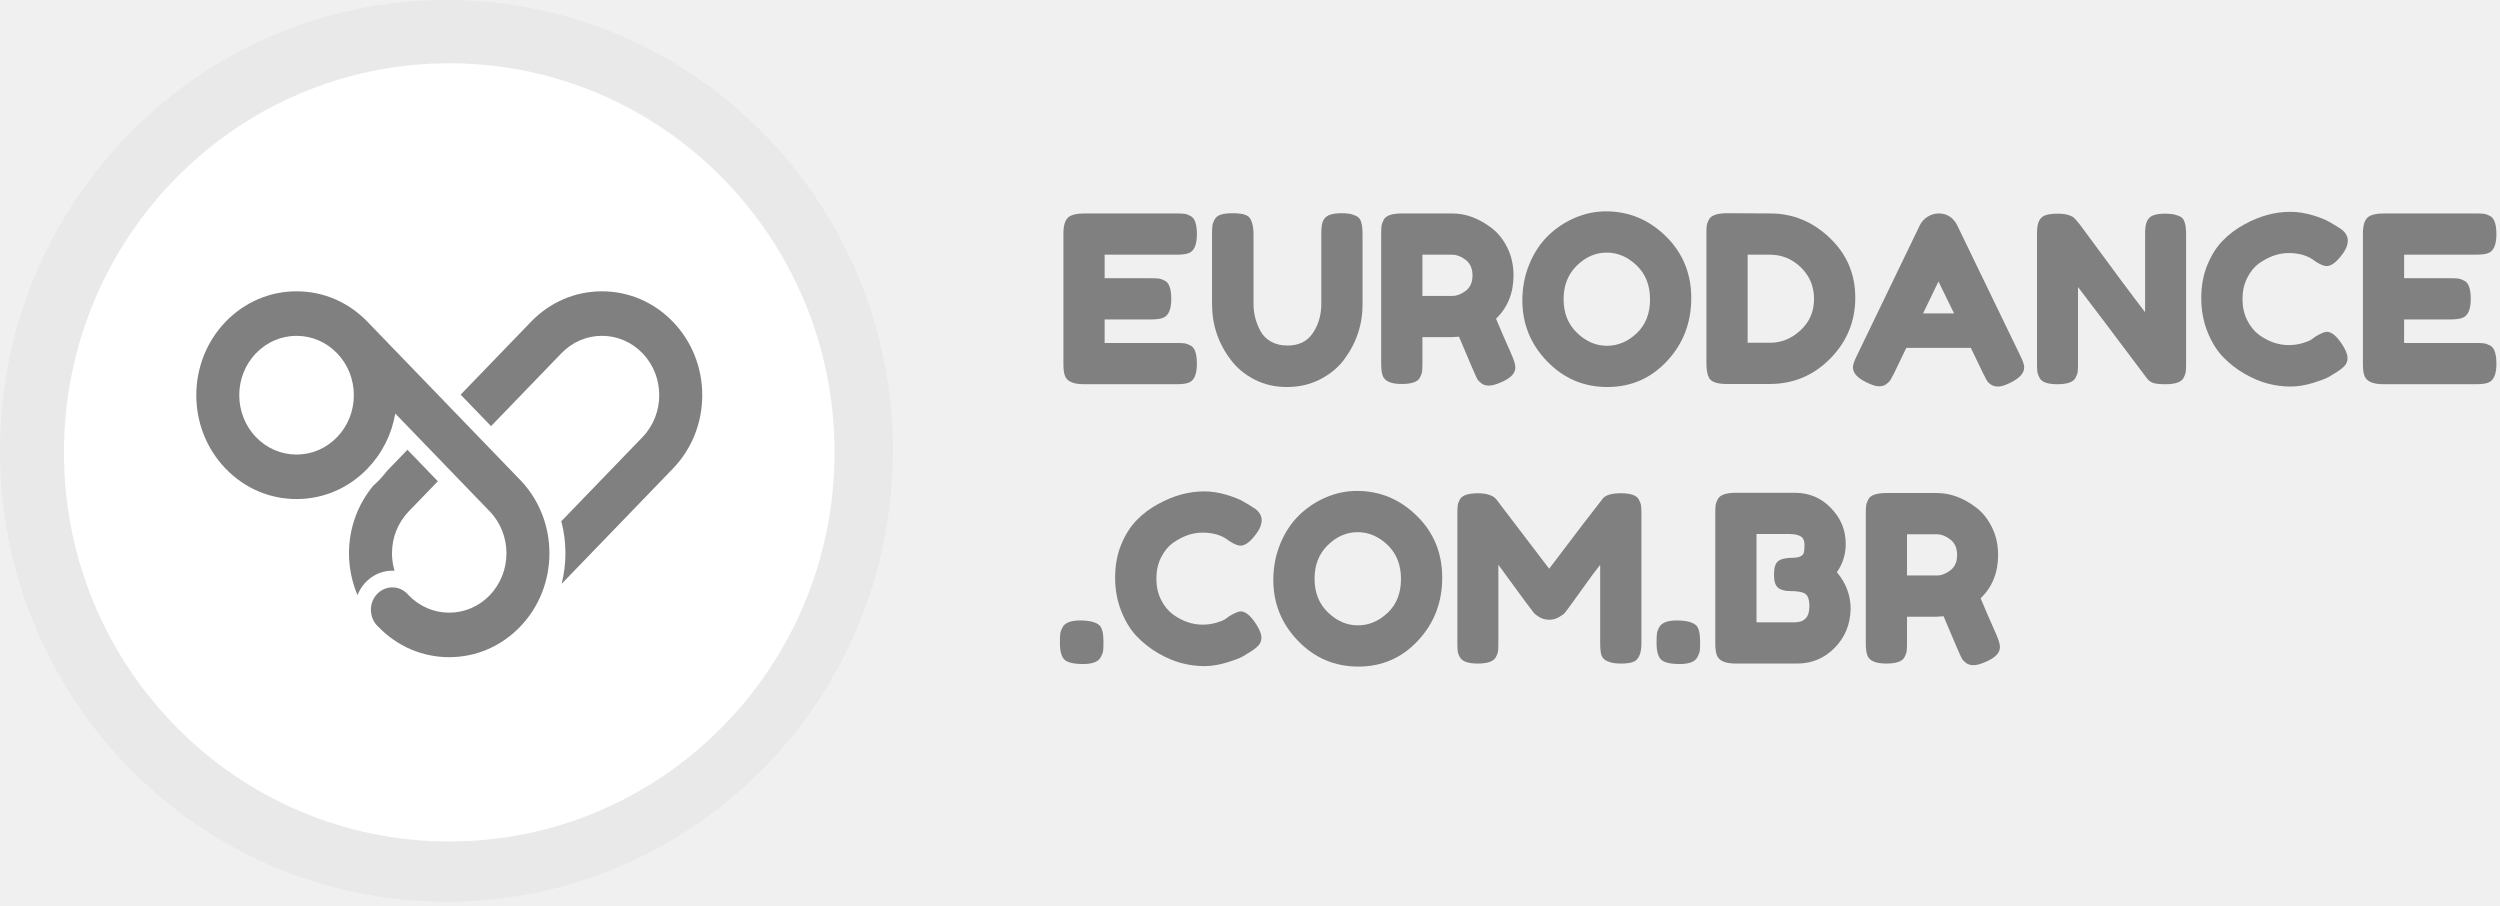
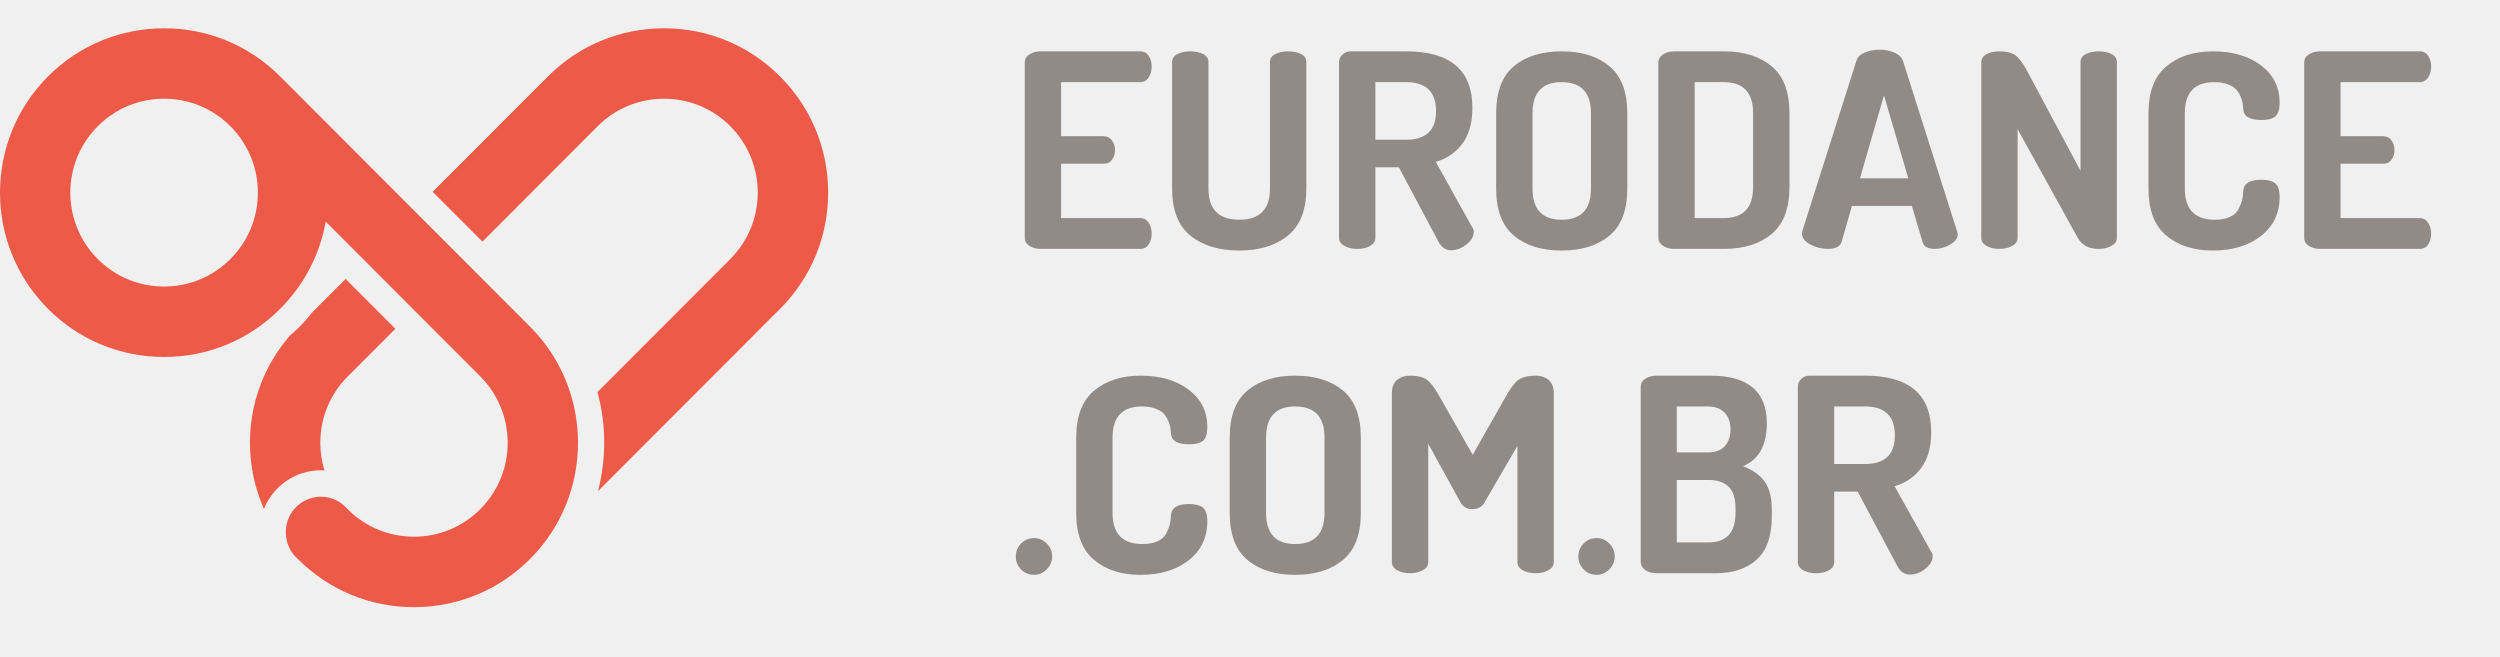
- <svg xmlns="http://www.w3.org/2000/svg" version="1.1" x="0px" y="0px" width="279px" height="101px" viewBox="0 0 279 101" enable-background="new 0 0 279 101" xml:space="preserve">
-   <defs>
- </defs>
-   <ellipse fill="#E9E9E9" cx="49.825" cy="50.319" rx="49.825" ry="50.318" />
-   <ellipse fill="#FFFFFF" cx="50.136" cy="50.486" rx="43" ry="43.425" />
-   <path fill="#808080" d="M75.093,35.906c-2.114-2.189-4.924-3.395-7.914-3.395c-2.99,0-5.801,1.206-7.915,3.395l-7.856,8.138  l3.393,3.513l7.856-8.137c1.208-1.251,2.813-1.941,4.523-1.941c1.707,0,3.314,0.689,4.521,1.941  c2.494,2.582,2.493,6.784-0.001,9.366l-9.059,9.385c0.604,2.282,0.615,4.695,0.04,6.984l12.412-12.855  c2.113-2.189,3.278-5.1,3.278-8.197C78.371,41.007,77.206,38.096,75.093,35.906z" />
-   <path fill="#808080" d="M44.029,63.701c-0.185-0.623-0.283-1.279-0.283-1.951c0-1.77,0.666-3.432,1.874-4.684l3.244-3.358  l-3.393-3.514l-2.263,2.343c-0.292,0.374-0.597,0.737-0.93,1.082c-0.196,0.203-0.406,0.387-0.613,0.575  c-1.751,2.103-2.716,4.75-2.717,7.556c0,1.635,0.333,3.213,0.951,4.666c0.622-1.597,2.13-2.728,3.892-2.728  C43.872,63.688,43.951,63.697,44.029,63.701z" />
-   <path fill="#808080" d="M41.007,35.907c-2.114-2.191-4.924-3.396-7.914-3.396s-5.8,1.205-7.913,3.395  c-4.364,4.52-4.364,11.875,0,16.395c2.113,2.19,4.925,3.395,7.913,3.395c2.99,0,5.8-1.206,7.914-3.395  c1.642-1.699,2.71-3.834,3.106-6.151l10.538,10.916c2.493,2.583,2.493,6.785,0,9.367c-1.207,1.252-2.813,1.94-4.521,1.94  c-1.704,0-3.307-0.687-4.514-1.933c-0.441-0.539-1.091-0.889-1.824-0.889c-1.325,0-2.399,1.113-2.399,2.485  c0,0.757,0.307,1.454,0.822,1.909c2.114,2.19,4.925,3.396,7.914,3.396h0.001c2.989,0,5.8-1.205,7.913-3.395  c4.365-4.52,4.365-11.875,0-16.395L41.007,35.907z M37.615,48.787c-1.208,1.252-2.813,1.941-4.522,1.941  c-1.708,0-3.313-0.689-4.521-1.941c-2.494-2.582-2.494-6.785,0-9.367c1.208-1.251,2.812-1.94,4.521-1.94s3.314,0.689,4.522,1.941  c1.208,1.251,1.873,2.914,1.873,4.683C39.488,45.873,38.824,47.536,37.615,48.787z" />
-   <path fill="#808080" d="M123.278,38.277h8.008c0.398,0,0.698,0.013,0.897,0.039s0.429,0.108,0.689,0.247  c0.468,0.243,0.702,0.919,0.702,2.028c0,1.213-0.321,1.924-0.962,2.132c-0.295,0.104-0.746,0.156-1.352,0.156h-10.296  c-1.213,0-1.924-0.329-2.132-0.988c-0.104-0.277-0.156-0.719-0.156-1.326V26.109c0-0.884,0.165-1.486,0.494-1.807  c0.329-0.32,0.953-0.481,1.872-0.481h10.244c0.398,0,0.698,0.013,0.897,0.039s0.429,0.108,0.689,0.247  c0.468,0.243,0.702,0.919,0.702,2.028c0,1.213-0.321,1.924-0.962,2.132c-0.295,0.104-0.746,0.156-1.352,0.156h-7.982v2.626h5.148  c0.398,0,0.697,0.013,0.897,0.039c0.199,0.026,0.429,0.108,0.689,0.247c0.468,0.243,0.702,0.919,0.702,2.028  c0,1.213-0.33,1.924-0.988,2.132c-0.295,0.104-0.745,0.156-1.352,0.156h-5.096V38.277z" />
-   <path fill="#808080" d="M147.718,24.523c0.173-0.277,0.424-0.468,0.754-0.572c0.329-0.104,0.741-0.156,1.235-0.156  s0.888,0.043,1.183,0.13c0.294,0.087,0.52,0.191,0.676,0.312c0.156,0.122,0.269,0.304,0.338,0.546  c0.104,0.295,0.156,0.746,0.156,1.352v7.852c0,2.288-0.711,4.368-2.132,6.24c-0.693,0.884-1.586,1.599-2.678,2.145  c-1.092,0.546-2.301,0.819-3.627,0.819c-1.326,0-2.531-0.277-3.614-0.832c-1.083-0.555-1.963-1.283-2.639-2.184  c-1.404-1.837-2.106-3.917-2.106-6.24v-7.826c0-0.416,0.013-0.724,0.039-0.923s0.108-0.429,0.247-0.689  c0.138-0.26,0.373-0.442,0.702-0.546s0.771-0.156,1.326-0.156c0.555,0,0.997,0.052,1.326,0.156c0.329,0.104,0.554,0.286,0.676,0.546  c0.208,0.399,0.312,0.945,0.312,1.638v7.8c0,1.057,0.26,2.063,0.78,3.016c0.26,0.486,0.65,0.875,1.17,1.17s1.135,0.442,1.846,0.442  c1.265,0,2.21-0.468,2.834-1.404c0.624-0.936,0.936-2.019,0.936-3.25v-7.956C147.458,25.277,147.544,24.8,147.718,24.523z" />
-   <path fill="#808080" d="M168.726,39.655c0.26,0.624,0.39,1.075,0.39,1.352c0,0.659-0.538,1.213-1.612,1.664  c-0.555,0.243-1.001,0.364-1.339,0.364s-0.615-0.082-0.832-0.247s-0.377-0.333-0.481-0.507c-0.173-0.329-0.85-1.898-2.028-4.706  l-0.806,0.052h-3.276v2.938c0,0.399-0.013,0.698-0.039,0.897s-0.108,0.429-0.247,0.689c-0.243,0.468-0.919,0.702-2.028,0.702  c-1.213,0-1.924-0.321-2.132-0.962c-0.104-0.295-0.156-0.745-0.156-1.352v-14.43c0-0.398,0.013-0.698,0.039-0.897  s0.108-0.429,0.247-0.689c0.242-0.468,0.918-0.702,2.028-0.702h5.616c1.525,0,3.007,0.555,4.446,1.664  c0.693,0.538,1.265,1.266,1.716,2.184c0.451,0.919,0.676,1.941,0.676,3.068c0,1.959-0.65,3.571-1.95,4.836  C167.339,36.492,167.928,37.853,168.726,39.655z M158.742,33.025h3.328c0.502,0,1.005-0.19,1.508-0.572  c0.502-0.381,0.754-0.953,0.754-1.716c0-0.762-0.251-1.339-0.754-1.729c-0.503-0.39-1.023-0.585-1.56-0.585h-3.276V33.025z" />
-   <path fill="#808080" d="M179.229,23.587c2.565,0,4.792,0.927,6.682,2.782c1.889,1.854,2.834,4.156,2.834,6.903  c0,2.748-0.901,5.087-2.704,7.02s-4.021,2.899-6.656,2.899c-2.635,0-4.875-0.953-6.721-2.86c-1.846-1.907-2.769-4.177-2.769-6.812  c0-1.438,0.26-2.786,0.78-4.043s1.213-2.31,2.08-3.159c0.867-0.849,1.863-1.517,2.99-2.002  C176.872,23.83,178.034,23.587,179.229,23.587z M174.498,33.389c0,1.543,0.498,2.795,1.495,3.757  c0.997,0.962,2.11,1.443,3.341,1.443c1.23,0,2.34-0.468,3.328-1.404s1.482-2.193,1.482-3.77s-0.499-2.843-1.495-3.796  s-2.11-1.43-3.341-1.43c-1.231,0-2.34,0.481-3.328,1.443C174.992,30.594,174.498,31.846,174.498,33.389z" />
-   <path fill="#808080" d="M192.75,23.795l4.81,0.026c2.513,0,4.723,0.906,6.629,2.717c1.906,1.812,2.861,4.039,2.861,6.682  c0,2.644-0.934,4.91-2.795,6.799c-1.864,1.889-4.122,2.834-6.774,2.834h-4.758c-1.058,0-1.716-0.217-1.976-0.65  c-0.208-0.364-0.312-0.919-0.312-1.664V26.083c0-0.416,0.013-0.719,0.039-0.91c0.026-0.19,0.108-0.416,0.247-0.676  C190.964,24.029,191.64,23.795,192.75,23.795z M200.939,36.86c1.005-0.927,1.507-2.093,1.507-3.497c0-1.404-0.489-2.578-1.468-3.523  c-0.979-0.944-2.128-1.417-3.445-1.417h-2.496v9.828h2.522C198.808,38.251,199.934,37.788,200.939,36.86z" />
-   <path fill="#808080" d="M218.438,25.173l7.02,14.508c0.295,0.59,0.442,1.032,0.442,1.326c0,0.624-0.503,1.188-1.508,1.69  c-0.59,0.294-1.053,0.442-1.392,0.442c-0.338,0-0.615-0.078-0.832-0.234c-0.217-0.156-0.372-0.32-0.468-0.494  s-0.229-0.433-0.402-0.78l-1.353-2.808h-7.202l-1.352,2.808c-0.174,0.347-0.309,0.598-0.403,0.754  c-0.096,0.156-0.251,0.316-0.468,0.481s-0.494,0.247-0.832,0.247s-0.802-0.147-1.391-0.442c-1.006-0.485-1.509-1.04-1.509-1.664  c0-0.294,0.147-0.736,0.442-1.326l7.02-14.534c0.191-0.398,0.481-0.719,0.871-0.962c0.391-0.243,0.802-0.364,1.235-0.364  C217.293,23.821,217.987,24.272,218.438,25.173z M216.332,31.413l-1.716,3.562h3.458L216.332,31.413z" />
-   <path fill="#808080" d="M239.64,24.614c0.165-0.303,0.412-0.507,0.741-0.611s0.741-0.156,1.235-0.156s0.893,0.043,1.196,0.13  c0.303,0.087,0.528,0.191,0.676,0.312c0.146,0.121,0.255,0.303,0.325,0.546c0.104,0.277,0.155,0.719,0.155,1.326v14.43  c0,0.416-0.013,0.72-0.039,0.91c-0.025,0.191-0.108,0.416-0.247,0.676c-0.242,0.468-0.919,0.702-2.027,0.702  c-0.676,0-1.145-0.052-1.404-0.156s-0.477-0.269-0.65-0.494c-3.899-5.2-6.465-8.597-7.695-10.192v8.554  c0,0.416-0.014,0.72-0.039,0.91c-0.026,0.191-0.108,0.416-0.247,0.676c-0.243,0.468-0.919,0.702-2.028,0.702  c-1.074,0-1.733-0.234-1.976-0.702c-0.139-0.26-0.221-0.494-0.247-0.702s-0.039-0.511-0.039-0.91V26.057  c0-0.659,0.082-1.14,0.247-1.443c0.164-0.303,0.411-0.507,0.741-0.611c0.329-0.104,0.754-0.156,1.273-0.156  c0.521,0,0.932,0.048,1.235,0.143c0.303,0.096,0.516,0.204,0.637,0.325c0.069,0.052,0.269,0.277,0.599,0.676  c3.656,4.975,6.101,8.26,7.331,9.854v-8.788C239.393,25.398,239.476,24.917,239.64,24.614z" />
-   <path fill="#808080" d="M257.958,37.887l0.468-0.338c0.589-0.347,1.005-0.52,1.248-0.52c0.537,0,1.118,0.485,1.742,1.456  c0.381,0.607,0.571,1.092,0.571,1.456s-0.116,0.667-0.351,0.91s-0.507,0.459-0.819,0.65c-0.312,0.191-0.61,0.373-0.896,0.546  c-0.286,0.173-0.871,0.399-1.755,0.676c-0.884,0.277-1.738,0.416-2.562,0.416s-1.655-0.108-2.496-0.325  c-0.841-0.217-1.707-0.581-2.6-1.092c-0.893-0.511-1.694-1.135-2.405-1.872s-1.296-1.681-1.755-2.834s-0.688-2.405-0.688-3.757  s0.225-2.578,0.676-3.679c0.45-1.101,1.026-2.011,1.729-2.73s1.504-1.322,2.405-1.807c1.698-0.936,3.406-1.404,5.122-1.404  c0.814,0,1.642,0.126,2.483,0.377c0.84,0.251,1.478,0.507,1.91,0.767l0.624,0.364c0.312,0.191,0.555,0.347,0.729,0.468  c0.45,0.364,0.676,0.776,0.676,1.235s-0.182,0.94-0.546,1.443c-0.676,0.936-1.283,1.404-1.82,1.404c-0.312,0-0.754-0.19-1.326-0.572  c-0.728-0.589-1.698-0.884-2.911-0.884c-1.127,0-2.236,0.39-3.328,1.17c-0.521,0.381-0.954,0.919-1.3,1.612  c-0.348,0.693-0.521,1.478-0.521,2.353c0,0.875,0.173,1.66,0.521,2.353c0.346,0.693,0.788,1.239,1.325,1.638  c1.058,0.763,2.158,1.144,3.303,1.144c0.537,0,1.044-0.069,1.521-0.208C257.407,38.165,257.75,38.026,257.958,37.887z" />
-   <path fill="#808080" d="M268.304,38.277h8.009c0.398,0,0.697,0.013,0.896,0.039s0.429,0.108,0.689,0.247  c0.468,0.243,0.702,0.919,0.702,2.028c0,1.213-0.321,1.924-0.963,2.132c-0.295,0.104-0.745,0.156-1.352,0.156h-10.296  c-1.214,0-1.924-0.329-2.132-0.988c-0.104-0.277-0.156-0.719-0.156-1.326V26.109c0-0.884,0.164-1.486,0.494-1.807  c0.329-0.32,0.953-0.481,1.872-0.481h10.244c0.398,0,0.697,0.013,0.896,0.039s0.429,0.108,0.689,0.247  c0.468,0.243,0.702,0.919,0.702,2.028c0,1.213-0.321,1.924-0.963,2.132c-0.295,0.104-0.745,0.156-1.352,0.156h-7.982v2.626h5.148  c0.398,0,0.697,0.013,0.896,0.039s0.43,0.108,0.689,0.247c0.468,0.243,0.702,0.919,0.702,2.028c0,1.213-0.33,1.924-0.988,2.132  c-0.295,0.104-0.745,0.156-1.352,0.156h-5.097V38.277z" />
-   <path fill="#808080" d="M122.706,69.789c0.295,0.295,0.442,0.901,0.442,1.82v0.104c0,0.416-0.013,0.724-0.039,0.923  c-0.026,0.199-0.117,0.438-0.273,0.715c-0.26,0.503-0.915,0.754-1.963,0.754s-1.742-0.165-2.08-0.494  c-0.338-0.329-0.507-0.953-0.507-1.872v-0.104c0-0.399,0.013-0.702,0.039-0.91s0.108-0.442,0.247-0.702  c0.26-0.52,0.914-0.78,1.963-0.78S122.307,69.425,122.706,69.789z" />
-   <path fill="#808080" d="M136.747,69.087l0.468-0.338c0.589-0.347,1.005-0.52,1.248-0.52c0.537,0,1.118,0.485,1.742,1.456  c0.381,0.607,0.572,1.092,0.572,1.456s-0.117,0.667-0.351,0.91s-0.507,0.459-0.819,0.65c-0.312,0.191-0.611,0.373-0.897,0.546  c-0.286,0.173-0.871,0.399-1.755,0.676c-0.884,0.277-1.738,0.416-2.561,0.416c-0.824,0-1.656-0.108-2.496-0.325  c-0.841-0.217-1.708-0.581-2.6-1.092c-0.893-0.511-1.694-1.135-2.405-1.872c-0.711-0.737-1.296-1.681-1.755-2.834  c-0.459-1.153-0.689-2.405-0.689-3.757s0.225-2.578,0.676-3.679c0.45-1.101,1.027-2.011,1.729-2.73  c0.702-0.719,1.503-1.322,2.405-1.807c1.699-0.936,3.406-1.404,5.122-1.404c0.814,0,1.642,0.126,2.483,0.377  s1.478,0.507,1.911,0.767l0.624,0.364c0.312,0.191,0.554,0.347,0.728,0.468c0.45,0.364,0.676,0.776,0.676,1.235  s-0.182,0.94-0.546,1.443c-0.676,0.936-1.283,1.404-1.82,1.404c-0.312,0-0.754-0.19-1.326-0.572  c-0.728-0.589-1.699-0.884-2.912-0.884c-1.127,0-2.236,0.39-3.328,1.17c-0.52,0.381-0.953,0.919-1.3,1.612  c-0.347,0.693-0.52,1.478-0.52,2.353c0,0.875,0.173,1.66,0.52,2.353s0.789,1.239,1.326,1.638c1.057,0.763,2.158,1.144,3.302,1.144  c0.537,0,1.044-0.069,1.521-0.208C136.196,69.365,136.539,69.226,136.747,69.087z" />
-   <path fill="#808080" d="M151.436,54.787c2.565,0,4.792,0.927,6.682,2.782c1.889,1.854,2.834,4.156,2.834,6.903  c0,2.748-0.901,5.087-2.704,7.02s-4.021,2.899-6.656,2.899c-2.635,0-4.875-0.953-6.721-2.86c-1.846-1.907-2.769-4.177-2.769-6.812  c0-1.438,0.26-2.786,0.78-4.043s1.213-2.31,2.08-3.159c0.867-0.849,1.863-1.517,2.99-2.002  C149.079,55.03,150.24,54.787,151.436,54.787z M146.704,64.589c0,1.543,0.498,2.795,1.495,3.757c0.997,0.962,2.11,1.443,3.341,1.443  c1.23,0,2.34-0.468,3.328-1.404s1.482-2.193,1.482-3.77s-0.499-2.843-1.495-3.796s-2.11-1.43-3.341-1.43  c-1.231,0-2.34,0.481-3.328,1.443C147.198,61.794,146.704,63.046,146.704,64.589z" />
-   <path fill="#808080" d="M182.896,55.749c0.139,0.26,0.221,0.494,0.247,0.702s0.039,0.511,0.039,0.91v14.43  c0,1.196-0.33,1.898-0.988,2.106c-0.329,0.104-0.745,0.156-1.248,0.156c-0.503,0-0.902-0.043-1.196-0.13  c-0.295-0.087-0.52-0.191-0.676-0.312c-0.156-0.121-0.278-0.295-0.364-0.52c-0.087-0.295-0.13-0.745-0.13-1.352v-8.71  c-0.434,0.537-1.066,1.391-1.898,2.561c-0.832,1.17-1.361,1.902-1.586,2.197c-0.226,0.295-0.382,0.499-0.468,0.611  c-0.087,0.113-0.299,0.269-0.637,0.468c-0.338,0.199-0.702,0.299-1.092,0.299c-0.39,0-0.745-0.091-1.066-0.273  s-0.55-0.359-0.689-0.533l-0.208-0.286c-0.347-0.433-1.031-1.356-2.054-2.769s-1.577-2.171-1.664-2.275v8.762  c0,0.399-0.013,0.698-0.039,0.897c-0.026,0.2-0.108,0.42-0.247,0.663c-0.26,0.468-0.936,0.702-2.028,0.702  c-1.057,0-1.716-0.234-1.976-0.702c-0.139-0.243-0.221-0.468-0.247-0.676s-0.039-0.52-0.039-0.936v-14.43  c0-0.398,0.013-0.698,0.039-0.897s0.108-0.429,0.247-0.689c0.26-0.451,0.936-0.676,2.028-0.676c0.468,0,0.871,0.057,1.209,0.169  s0.559,0.229,0.663,0.351l0.156,0.156l5.902,7.748c2.946-3.9,4.914-6.474,5.902-7.722c0.294-0.468,0.992-0.702,2.093-0.702  S182.653,55.281,182.896,55.749z" />
-   <path fill="#808080" d="M189.292,69.789c0.295,0.295,0.442,0.901,0.442,1.82v0.104c0,0.416-0.013,0.724-0.039,0.923  c-0.026,0.199-0.117,0.438-0.273,0.715c-0.26,0.503-0.915,0.754-1.963,0.754s-1.742-0.165-2.08-0.494  c-0.338-0.329-0.507-0.953-0.507-1.872v-0.104c0-0.399,0.013-0.702,0.039-0.91s0.108-0.442,0.247-0.702  c0.26-0.52,0.914-0.78,1.963-0.78S188.893,69.425,189.292,69.789z" />
-   <path fill="#808080" d="M204.997,63.861c1.022,1.213,1.534,2.574,1.534,4.082c-0.035,1.734-0.629,3.185-1.781,4.355  c-1.153,1.17-2.553,1.755-4.199,1.755h-6.838c-1.213,0-1.924-0.329-2.132-0.988c-0.104-0.294-0.156-0.745-0.156-1.352v-14.43  c0-0.416,0.013-0.719,0.039-0.91c0.026-0.19,0.108-0.416,0.247-0.676c0.242-0.468,0.918-0.702,2.028-0.702h6.552  c1.594,0,2.929,0.555,4.004,1.664c1.126,1.127,1.689,2.479,1.689,4.056C205.984,61.859,205.655,62.908,204.997,63.861z   M201.928,67.683c0-0.416-0.048-0.745-0.144-0.988c-0.095-0.243-0.255-0.416-0.48-0.52c-0.347-0.139-0.832-0.208-1.456-0.208  s-1.092-0.121-1.404-0.364c-0.312-0.243-0.468-0.741-0.468-1.495c0-0.754,0.16-1.252,0.481-1.495  c0.32-0.243,0.854-0.364,1.599-0.364c0.693,0,1.109-0.182,1.248-0.546c0.052-0.19,0.078-0.502,0.078-0.936  c0-0.433-0.143-0.736-0.429-0.91c-0.286-0.173-0.715-0.26-1.287-0.26h-3.64v9.854h4.264  C201.382,69.451,201.928,68.862,201.928,67.683z" />
-   <path fill="#808080" d="M222.806,70.855c0.26,0.624,0.39,1.075,0.39,1.352c0,0.659-0.537,1.213-1.611,1.664  c-0.556,0.243-1.001,0.364-1.339,0.364c-0.339,0-0.616-0.082-0.832-0.247c-0.218-0.165-0.377-0.333-0.481-0.507  c-0.174-0.329-0.85-1.898-2.028-4.706l-0.806,0.052h-3.276v2.938c0,0.399-0.013,0.698-0.039,0.897  c-0.025,0.199-0.108,0.429-0.246,0.689c-0.243,0.468-0.919,0.702-2.028,0.702c-1.214,0-1.924-0.321-2.132-0.962  c-0.104-0.295-0.156-0.745-0.156-1.352v-14.43c0-0.398,0.013-0.698,0.039-0.897s0.108-0.429,0.247-0.689  c0.242-0.468,0.918-0.702,2.027-0.702h5.616c1.525,0,3.008,0.555,4.446,1.664c0.693,0.538,1.265,1.266,1.716,2.184  c0.451,0.919,0.676,1.941,0.676,3.068c0,1.959-0.649,3.571-1.949,4.836C221.419,67.692,222.008,69.053,222.806,70.855z   M212.822,64.225h3.328c0.503,0,1.005-0.19,1.508-0.572s0.755-0.953,0.755-1.716c0-0.762-0.252-1.339-0.755-1.729  s-1.022-0.585-1.56-0.585h-3.276V64.225z" />
+ <svg xmlns="http://www.w3.org/2000/svg" version="1.1" id="Layer_1" x="0px" y="0px" width="203.729px" height="53.529px" viewBox="0 0 203.729 53.529" enable-background="new 0 0 203.729 53.529" xml:space="preserve">
+   <g>
+     <path fill="#ED5A48" d="M63.569,6.228c-2.526-2.53-5.886-3.922-9.458-3.922c-3.574,0-6.933,1.393-9.46,3.922l-9.39,9.401   l4.055,4.058l9.39-9.4c1.444-1.446,3.362-2.242,5.406-2.242c2.041,0,3.961,0.796,5.404,2.242c2.98,2.983,2.979,7.837-0.001,10.82   L48.686,31.951c0.722,2.636,0.735,5.424,0.048,8.069l14.835-14.852c2.526-2.529,3.918-5.892,3.918-9.47   C67.487,12.12,66.095,8.758,63.569,6.228z" />
+     <path fill="#ED5A48" d="M26.441,38.338c-0.221-0.719-0.338-1.477-0.338-2.254c0-2.045,0.796-3.965,2.24-5.412l3.877-3.88   l-4.055-4.06l-2.705,2.707c-0.348,0.432-0.714,0.852-1.111,1.25c-0.234,0.235-0.485,0.447-0.732,0.665   c-2.094,2.429-3.246,5.488-3.248,8.729c0,1.889,0.399,3.712,1.137,5.39c0.744-1.845,2.546-3.151,4.652-3.151   C26.253,38.323,26.348,38.334,26.441,38.338z" />
+     <path fill="#ED5A48" d="M22.829,6.229c-2.526-2.531-5.886-3.923-9.459-3.923c-3.573,0-6.933,1.392-9.458,3.921   c-5.216,5.222-5.216,13.719,0,18.941c2.525,2.53,5.886,3.922,9.458,3.922c3.574,0,6.933-1.393,9.459-3.922   c1.962-1.963,3.239-4.43,3.713-7.106l12.595,12.611c2.98,2.984,2.98,7.838,0,10.822c-1.442,1.446-3.362,2.242-5.403,2.242   c-2.037,0-3.953-0.793-5.395-2.232c-0.527-0.623-1.304-1.027-2.18-1.027c-1.584,0-2.868,1.286-2.868,2.871   c0,0.875,0.367,1.679,0.982,2.206c2.527,2.53,5.886,3.923,9.458,3.923h0.002c3.572,0,6.932-1.392,9.458-3.922   c5.216-5.221,5.216-13.719,0-18.94L22.829,6.229z M18.775,21.108c-1.443,1.446-3.362,2.243-5.405,2.243   c-2.041,0-3.96-0.796-5.403-2.243c-2.981-2.983-2.981-7.838,0-10.821c1.443-1.446,3.361-2.242,5.403-2.242s3.962,0.796,5.405,2.242   c1.444,1.445,2.238,3.366,2.238,5.41C21.014,17.742,20.22,19.663,18.775,21.108z" />
+   </g>
+   <g>
+     <path fill="#918B88" d="M83.509,19.38V5.087c0-0.279,0.128-0.5,0.387-0.661c0.258-0.161,0.562-0.242,0.911-0.242h8.112   c0.304,0,0.536,0.125,0.695,0.374c0.16,0.25,0.239,0.536,0.239,0.859c0,0.352-0.083,0.653-0.25,0.903s-0.395,0.374-0.684,0.374   h-6.448V11.1h3.463c0.289,0,0.516,0.114,0.684,0.341c0.167,0.228,0.25,0.495,0.25,0.803c0,0.279-0.08,0.533-0.239,0.76   c-0.16,0.228-0.392,0.341-0.695,0.341h-3.463v4.427h6.448c0.289,0,0.517,0.125,0.684,0.375c0.167,0.25,0.25,0.551,0.25,0.903   c0,0.323-0.08,0.61-0.239,0.859c-0.159,0.25-0.391,0.374-0.695,0.374h-8.112c-0.35,0-0.653-0.081-0.911-0.242   C83.638,19.879,83.509,19.66,83.509,19.38z" />
+     <path fill="#918B88" d="M95.517,15.372V5.065c0-0.294,0.145-0.514,0.433-0.661c0.289-0.146,0.638-0.22,1.048-0.22   s0.759,0.073,1.048,0.22c0.288,0.147,0.433,0.367,0.433,0.661v10.307c0,1.688,0.835,2.533,2.507,2.533   c1.67,0,2.506-0.844,2.506-2.533V5.065c0-0.294,0.144-0.514,0.433-0.661c0.289-0.146,0.638-0.22,1.048-0.22s0.759,0.073,1.048,0.22   c0.289,0.147,0.433,0.367,0.433,0.661v10.307c0,1.732-0.498,3.006-1.493,3.821c-0.995,0.815-2.321,1.222-3.976,1.222   c-1.656,0-2.982-0.403-3.977-1.211C96.014,18.397,95.517,17.12,95.517,15.372z" />
+     <path fill="#918B88" d="M109.12,19.38V5.065c0-0.235,0.091-0.44,0.273-0.617c0.182-0.176,0.41-0.264,0.683-0.264h4.512   c3.6,0,5.4,1.534,5.4,4.603c0,1.204-0.27,2.173-0.809,2.907c-0.54,0.734-1.265,1.233-2.176,1.498l2.984,5.352   c0.076,0.088,0.114,0.206,0.114,0.352c0,0.367-0.197,0.708-0.592,1.024c-0.396,0.316-0.813,0.473-1.253,0.473   c-0.441,0-0.782-0.227-1.025-0.682l-3.235-6.079h-1.914v5.749c0,0.279-0.145,0.499-0.433,0.661s-0.638,0.242-1.048,0.242   c-0.396,0-0.741-0.081-1.037-0.242C109.268,19.879,109.12,19.66,109.12,19.38z M112.082,11.386h2.506   c1.625,0,2.438-0.778,2.438-2.334c0-1.571-0.813-2.357-2.438-2.357h-2.506V11.386z" />
+     <path fill="#918B88" d="M121.925,15.372V9.228c0-1.748,0.482-3.025,1.447-3.833c0.964-0.808,2.259-1.211,3.885-1.211   c1.625,0,2.924,0.403,3.896,1.211s1.458,2.085,1.458,3.833v6.145c0,1.748-0.486,3.025-1.458,3.832   c-0.972,0.808-2.271,1.211-3.896,1.211c-1.626,0-2.921-0.403-3.885-1.211C122.407,18.397,121.925,17.12,121.925,15.372z    M124.887,15.372c0,1.688,0.79,2.533,2.37,2.533c1.595,0,2.392-0.844,2.392-2.533V9.228c0-1.688-0.797-2.533-2.392-2.533   c-1.58,0-2.37,0.845-2.37,2.533V15.372z" />
+     <path fill="#918B88" d="M135.141,19.402V5.065c0-0.235,0.122-0.44,0.365-0.617c0.243-0.176,0.554-0.264,0.934-0.264h4.033   c1.625,0,2.924,0.403,3.896,1.211s1.458,2.085,1.458,3.833v6.012c0,1.748-0.486,3.025-1.458,3.832   c-0.972,0.808-2.271,1.211-3.896,1.211h-4.033c-0.38,0-0.691-0.088-0.934-0.264C135.262,19.843,135.141,19.637,135.141,19.402z    M138.103,17.772h2.37c1.595,0,2.392-0.844,2.392-2.533V9.228c0-1.688-0.797-2.533-2.392-2.533h-2.37V17.772z" />
+     <path fill="#918B88" d="M146.842,19.012c0-0.031,0.016-0.11,0.046-0.235l4.402-13.852c0.091-0.278,0.315-0.493,0.672-0.645   s0.764-0.229,1.219-0.229s0.866,0.085,1.23,0.254c0.365,0.168,0.593,0.407,0.684,0.715l4.397,13.853   c0.031,0.118,0.046,0.191,0.046,0.221c0,0.323-0.205,0.602-0.614,0.836c-0.411,0.235-0.829,0.353-1.255,0.353   c-0.562,0-0.895-0.19-1.001-0.572l-0.866-2.929h-4.882l-0.849,2.931c-0.121,0.381-0.497,0.571-1.129,0.571   c-0.497,0-0.971-0.122-1.422-0.365C147.068,19.675,146.842,19.373,146.842,19.012z M151.57,14.535h3.94l-1.982-6.761L151.57,14.535   z" />
+     <path fill="#918B88" d="M161.457,19.38V5.087c0-0.294,0.145-0.518,0.433-0.672s0.638-0.231,1.048-0.231   c0.547,0,0.964,0.095,1.253,0.286s0.607,0.602,0.958,1.233l4.397,8.215V5.065c0-0.294,0.144-0.514,0.433-0.661   c0.288-0.146,0.638-0.22,1.048-0.22c0.41,0,0.759,0.073,1.047,0.22c0.289,0.147,0.433,0.367,0.433,0.661V19.38   c0,0.279-0.148,0.499-0.444,0.661c-0.296,0.162-0.642,0.242-1.037,0.242c-0.805,0-1.375-0.301-1.709-0.903l-4.899-8.854v8.854   c0,0.279-0.148,0.499-0.445,0.661c-0.296,0.162-0.642,0.242-1.037,0.242c-0.41,0-0.76-0.081-1.048-0.242   S161.457,19.66,161.457,19.38z" />
+     <path fill="#918B88" d="M175.083,15.372V9.228c0-1.733,0.486-3.007,1.458-3.821c0.972-0.815,2.241-1.222,3.805-1.222   c1.595,0,2.898,0.381,3.908,1.145s1.516,1.776,1.516,3.039c0,0.543-0.114,0.915-0.342,1.112c-0.228,0.198-0.608,0.297-1.139,0.297   c-0.972,0-1.466-0.301-1.48-0.903c-0.016-0.19-0.034-0.356-0.058-0.496c-0.023-0.139-0.084-0.322-0.182-0.55   c-0.099-0.228-0.224-0.418-0.376-0.572c-0.152-0.154-0.38-0.286-0.684-0.397c-0.304-0.11-0.661-0.165-1.071-0.165   c-1.595,0-2.393,0.845-2.393,2.533v6.145c0,1.688,0.813,2.533,2.438,2.533c0.486,0,0.892-0.073,1.219-0.22   c0.327-0.147,0.562-0.356,0.707-0.628c0.144-0.271,0.242-0.514,0.296-0.727c0.053-0.213,0.087-0.474,0.103-0.782   c0.045-0.602,0.531-0.903,1.458-0.903c0.532,0,0.915,0.099,1.15,0.297c0.235,0.199,0.354,0.569,0.354,1.112   c0,1.321-0.506,2.378-1.516,3.171s-2.32,1.189-3.93,1.189c-1.565,0-2.829-0.407-3.794-1.222   C175.564,18.378,175.083,17.104,175.083,15.372z" />
+     <path fill="#918B88" d="M187.774,19.38V5.087c0-0.279,0.129-0.5,0.388-0.661c0.258-0.161,0.562-0.242,0.912-0.242h8.111   c0.304,0,0.536,0.125,0.695,0.374c0.16,0.25,0.239,0.536,0.239,0.859c0,0.352-0.084,0.653-0.251,0.903   c-0.168,0.25-0.396,0.374-0.684,0.374h-6.448V11.1h3.462c0.289,0,0.517,0.114,0.684,0.341s0.25,0.495,0.25,0.803   c0,0.279-0.08,0.533-0.239,0.76c-0.159,0.228-0.391,0.341-0.695,0.341h-3.462v4.427h6.448c0.288,0,0.516,0.125,0.684,0.375   c0.167,0.25,0.251,0.551,0.251,0.903c0,0.323-0.079,0.61-0.239,0.859c-0.159,0.25-0.392,0.374-0.695,0.374h-8.111   c-0.35,0-0.653-0.081-0.912-0.242S187.774,19.66,187.774,19.38z" />
+     <path fill="#918B88" d="M83.208,46.404c-0.286-0.294-0.428-0.646-0.428-1.057s0.143-0.764,0.428-1.058   c0.285-0.293,0.64-0.44,1.064-0.44c0.395,0,0.738,0.147,1.031,0.44c0.293,0.294,0.439,0.646,0.439,1.058   c0,0.396-0.146,0.745-0.439,1.046c-0.292,0.301-0.636,0.451-1.031,0.451C83.848,46.844,83.493,46.698,83.208,46.404z" />
+     <path fill="#918B88" d="M87.701,41.801v-6.145c0-1.732,0.486-3.006,1.458-3.821c0.972-0.815,2.241-1.222,3.805-1.222   c1.595,0,2.897,0.382,3.908,1.146c1.01,0.763,1.515,1.776,1.515,3.039c0,0.543-0.114,0.914-0.341,1.112   c-0.228,0.198-0.608,0.297-1.14,0.297c-0.972,0-1.466-0.301-1.481-0.903c-0.016-0.191-0.034-0.356-0.057-0.496   c-0.022-0.14-0.083-0.323-0.182-0.551c-0.099-0.227-0.224-0.418-0.376-0.572c-0.152-0.154-0.38-0.286-0.684-0.396   s-0.661-0.165-1.071-0.165c-1.595,0-2.392,0.845-2.392,2.533v6.145c0,1.688,0.812,2.532,2.438,2.532   c0.486,0,0.893-0.073,1.219-0.22c0.327-0.147,0.562-0.356,0.706-0.628s0.243-0.514,0.296-0.727   c0.053-0.212,0.087-0.474,0.103-0.782c0.046-0.602,0.531-0.903,1.458-0.903c0.531,0,0.915,0.099,1.15,0.297   c0.235,0.199,0.353,0.569,0.353,1.112c0,1.322-0.505,2.379-1.515,3.172c-1.01,0.792-2.321,1.189-3.931,1.189   c-1.564,0-2.829-0.407-3.793-1.222C88.184,44.807,87.701,43.534,87.701,41.801z" />
+     <path fill="#918B88" d="M100.21,41.801v-6.145c0-1.748,0.482-3.024,1.447-3.833c0.965-0.807,2.26-1.211,3.885-1.211   s2.924,0.404,3.896,1.211c0.973,0.808,1.458,2.085,1.458,3.833v6.145c0,1.747-0.486,3.024-1.458,3.832   c-0.972,0.808-2.271,1.211-3.896,1.211s-2.92-0.403-3.885-1.211S100.21,43.548,100.21,41.801z M103.173,41.801   c0,1.688,0.79,2.532,2.37,2.532c1.595,0,2.393-0.844,2.393-2.532v-6.145c0-1.688-0.798-2.533-2.393-2.533   c-1.58,0-2.37,0.845-2.37,2.533V41.801z" />
+     <path fill="#918B88" d="M113.426,45.809V32.044c0-0.485,0.141-0.844,0.422-1.079c0.281-0.235,0.634-0.353,1.06-0.353   c0.562,0,0.995,0.096,1.298,0.286c0.304,0.191,0.638,0.603,1.003,1.233l2.803,4.933l2.802-4.933   c0.365-0.631,0.703-1.042,1.014-1.233c0.311-0.19,0.748-0.286,1.31-0.286c0.425,0,0.778,0.118,1.06,0.353s0.421,0.594,0.421,1.079   v13.765c0,0.279-0.148,0.5-0.444,0.661c-0.296,0.162-0.642,0.243-1.037,0.243c-0.41,0-0.76-0.081-1.048-0.243   c-0.289-0.161-0.433-0.381-0.433-0.661v-9.47l-2.666,4.581c-0.213,0.382-0.547,0.573-1.002,0.573c-0.441,0-0.768-0.191-0.979-0.573   l-2.621-4.757v9.646c0,0.279-0.148,0.5-0.444,0.661c-0.296,0.162-0.642,0.243-1.037,0.243c-0.41,0-0.76-0.081-1.048-0.243   C113.57,46.309,113.426,46.088,113.426,45.809z" />
+     <path fill="#918B88" d="M129.052,46.404c-0.285-0.294-0.428-0.646-0.428-1.057s0.143-0.764,0.428-1.058   c0.285-0.293,0.64-0.44,1.064-0.44c0.395,0,0.738,0.147,1.031,0.44c0.292,0.294,0.439,0.646,0.439,1.058   c0,0.396-0.146,0.745-0.439,1.046c-0.293,0.301-0.636,0.451-1.031,0.451C129.691,46.844,129.337,46.698,129.052,46.404z" />
+     <path fill="#918B88" d="M133.705,45.831V31.516c0-0.279,0.129-0.499,0.387-0.661c0.258-0.162,0.562-0.242,0.912-0.242h4.397   c3.053,0,4.58,1.292,4.58,3.876c0,1.792-0.646,2.959-1.937,3.502c0.775,0.294,1.359,0.708,1.754,1.244   c0.395,0.537,0.592,1.318,0.592,2.346v0.462c0,1.63-0.41,2.816-1.23,3.557c-0.82,0.742-1.93,1.112-3.327,1.112h-4.831   c-0.38,0-0.692-0.088-0.935-0.265C133.827,46.272,133.705,46.066,133.705,45.831z M136.645,36.868h2.552   c0.592,0,1.044-0.169,1.356-0.507c0.311-0.337,0.467-0.8,0.467-1.387c0-0.573-0.163-1.024-0.49-1.354   c-0.327-0.331-0.779-0.496-1.356-0.496h-2.529V36.868z M136.645,44.202h2.575c1.473,0,2.21-0.8,2.21-2.4v-0.353   c0-0.822-0.186-1.417-0.559-1.784c-0.372-0.367-0.922-0.551-1.651-0.551h-2.575V44.202z" />
+     <path fill="#918B88" d="M146.51,45.809V31.494c0-0.235,0.091-0.44,0.273-0.617s0.41-0.264,0.684-0.264h4.511   c3.601,0,5.4,1.535,5.4,4.603c0,1.204-0.27,2.173-0.809,2.907c-0.539,0.735-1.265,1.233-2.176,1.498l2.985,5.352   c0.076,0.088,0.114,0.206,0.114,0.353c0,0.367-0.198,0.708-0.592,1.024c-0.395,0.316-0.813,0.474-1.253,0.474   s-0.782-0.228-1.025-0.683l-3.236-6.079h-1.914v5.748c0,0.279-0.145,0.5-0.433,0.661c-0.288,0.162-0.638,0.243-1.048,0.243   c-0.396,0-0.741-0.081-1.037-0.243C146.658,46.309,146.51,46.088,146.51,45.809z M149.472,37.814h2.506   c1.625,0,2.438-0.778,2.438-2.334c0-1.571-0.813-2.356-2.438-2.356h-2.506V37.814z" />
+   </g>
</svg>
